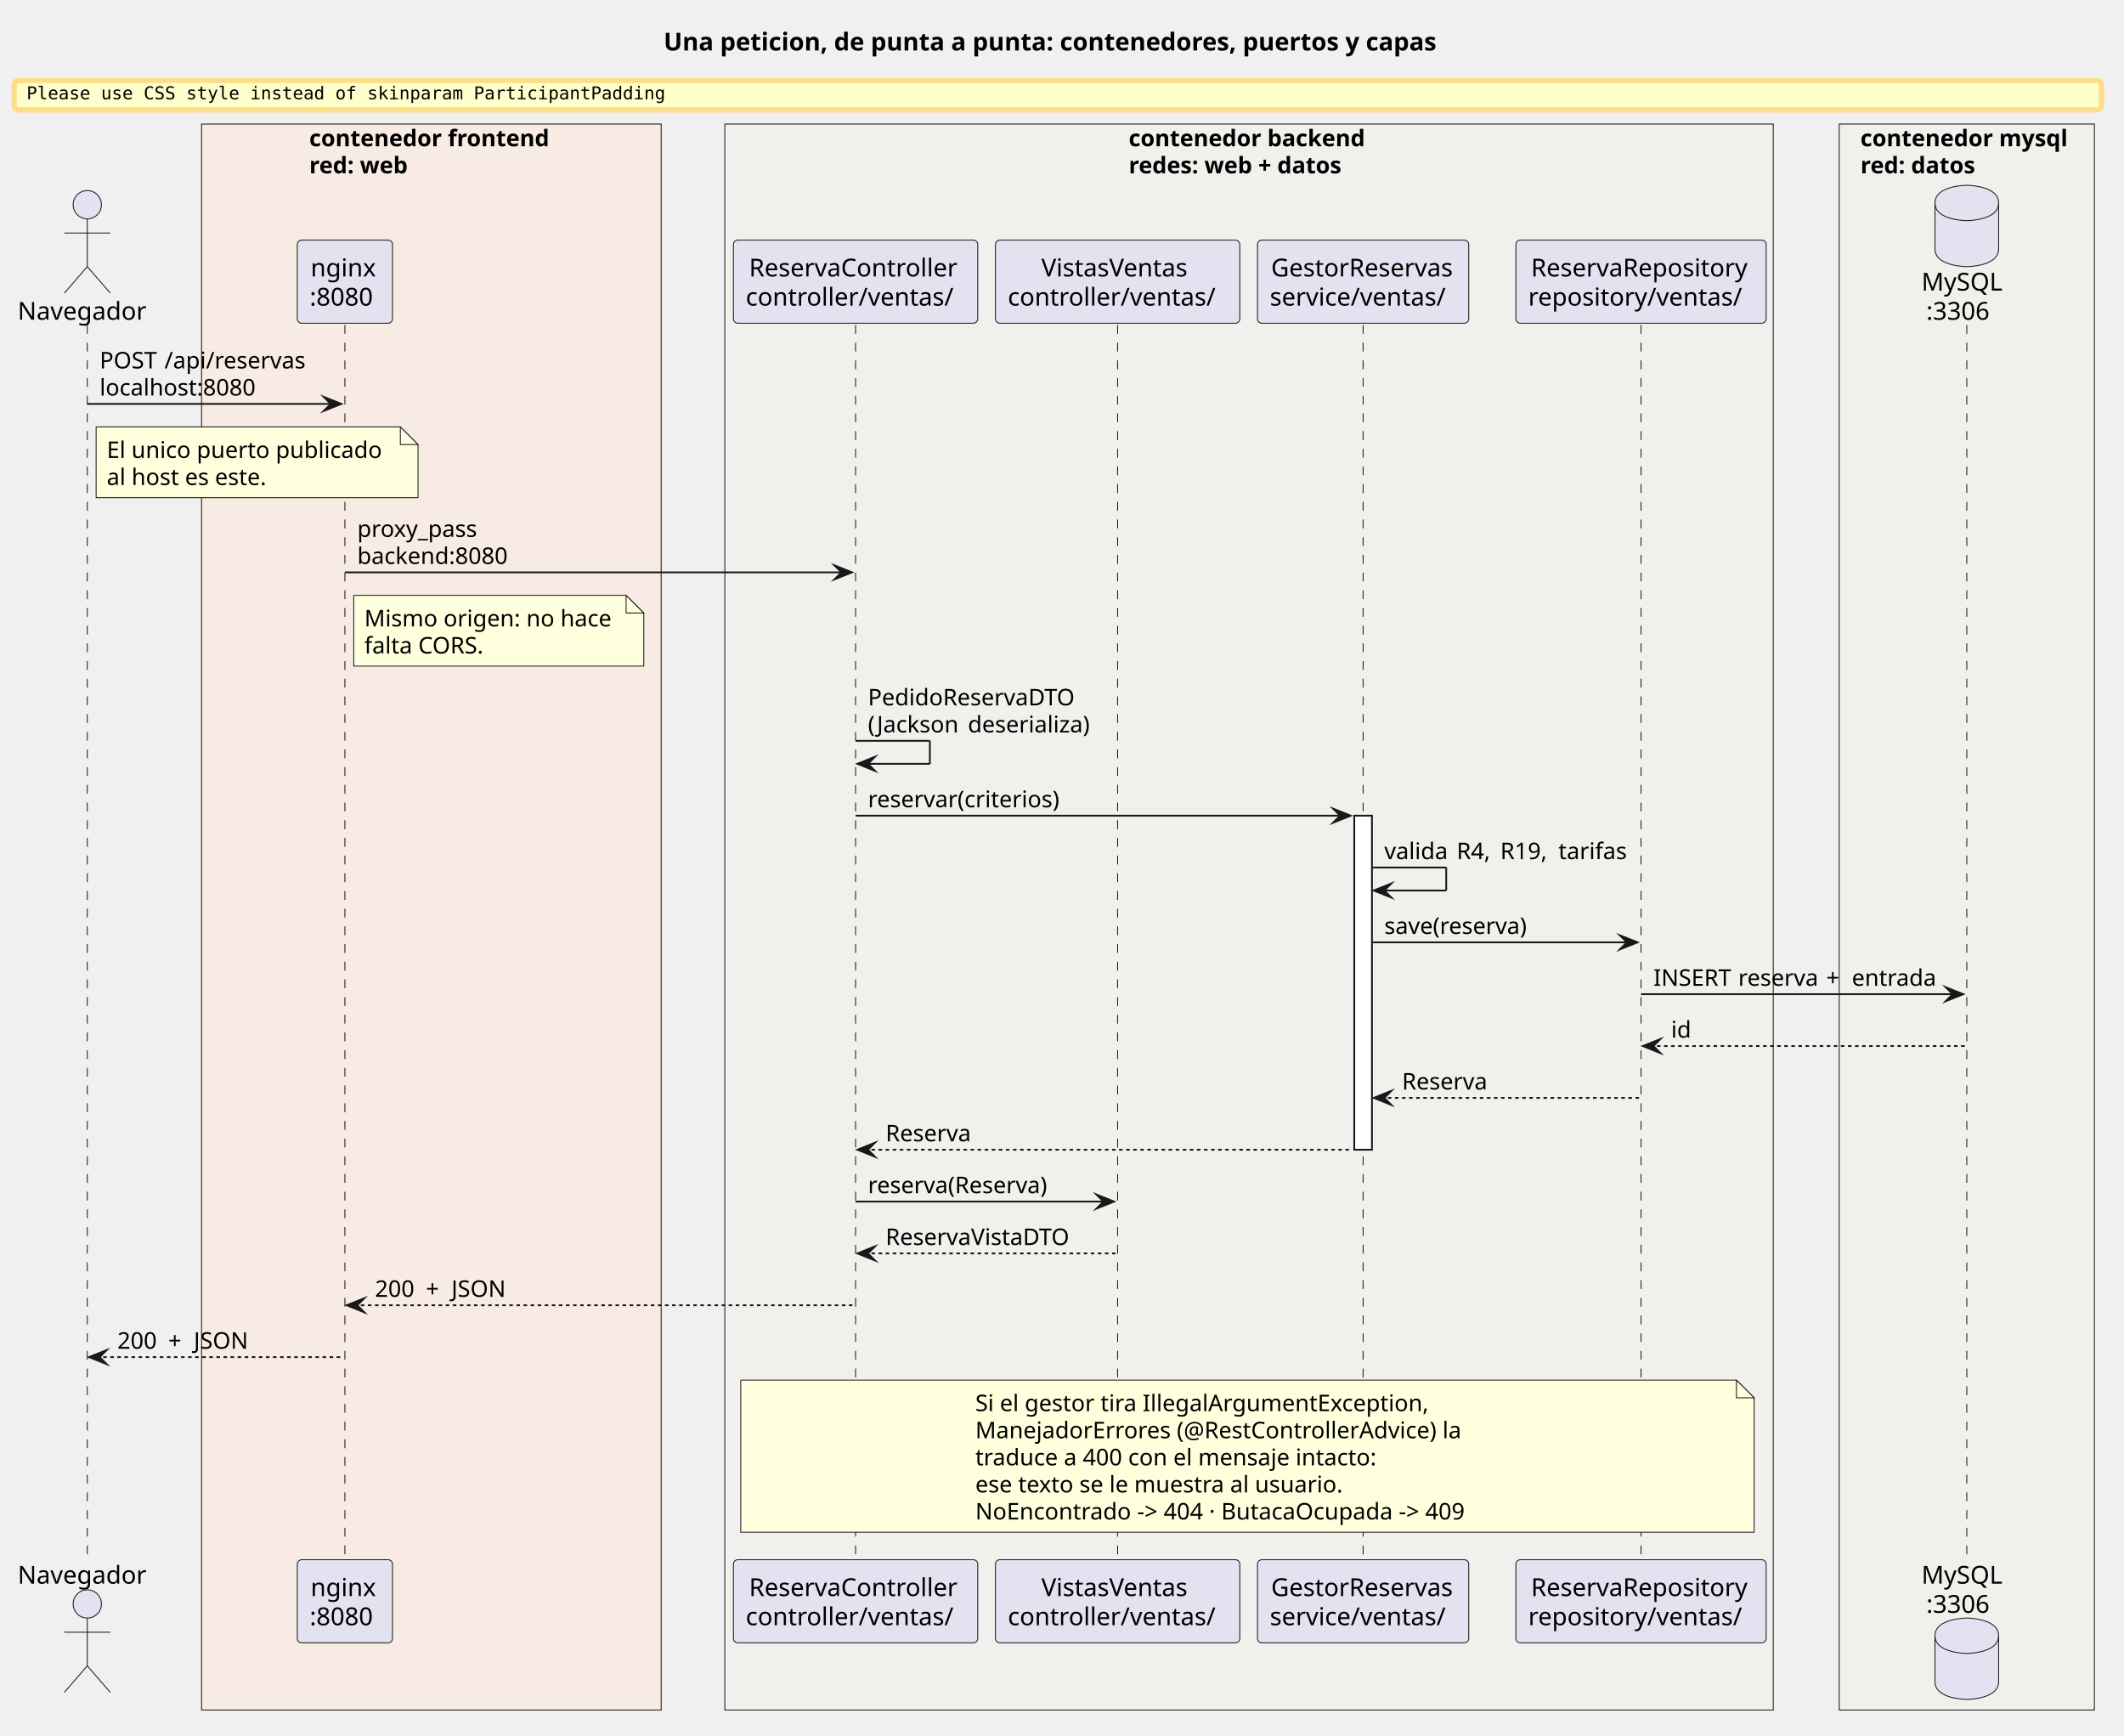
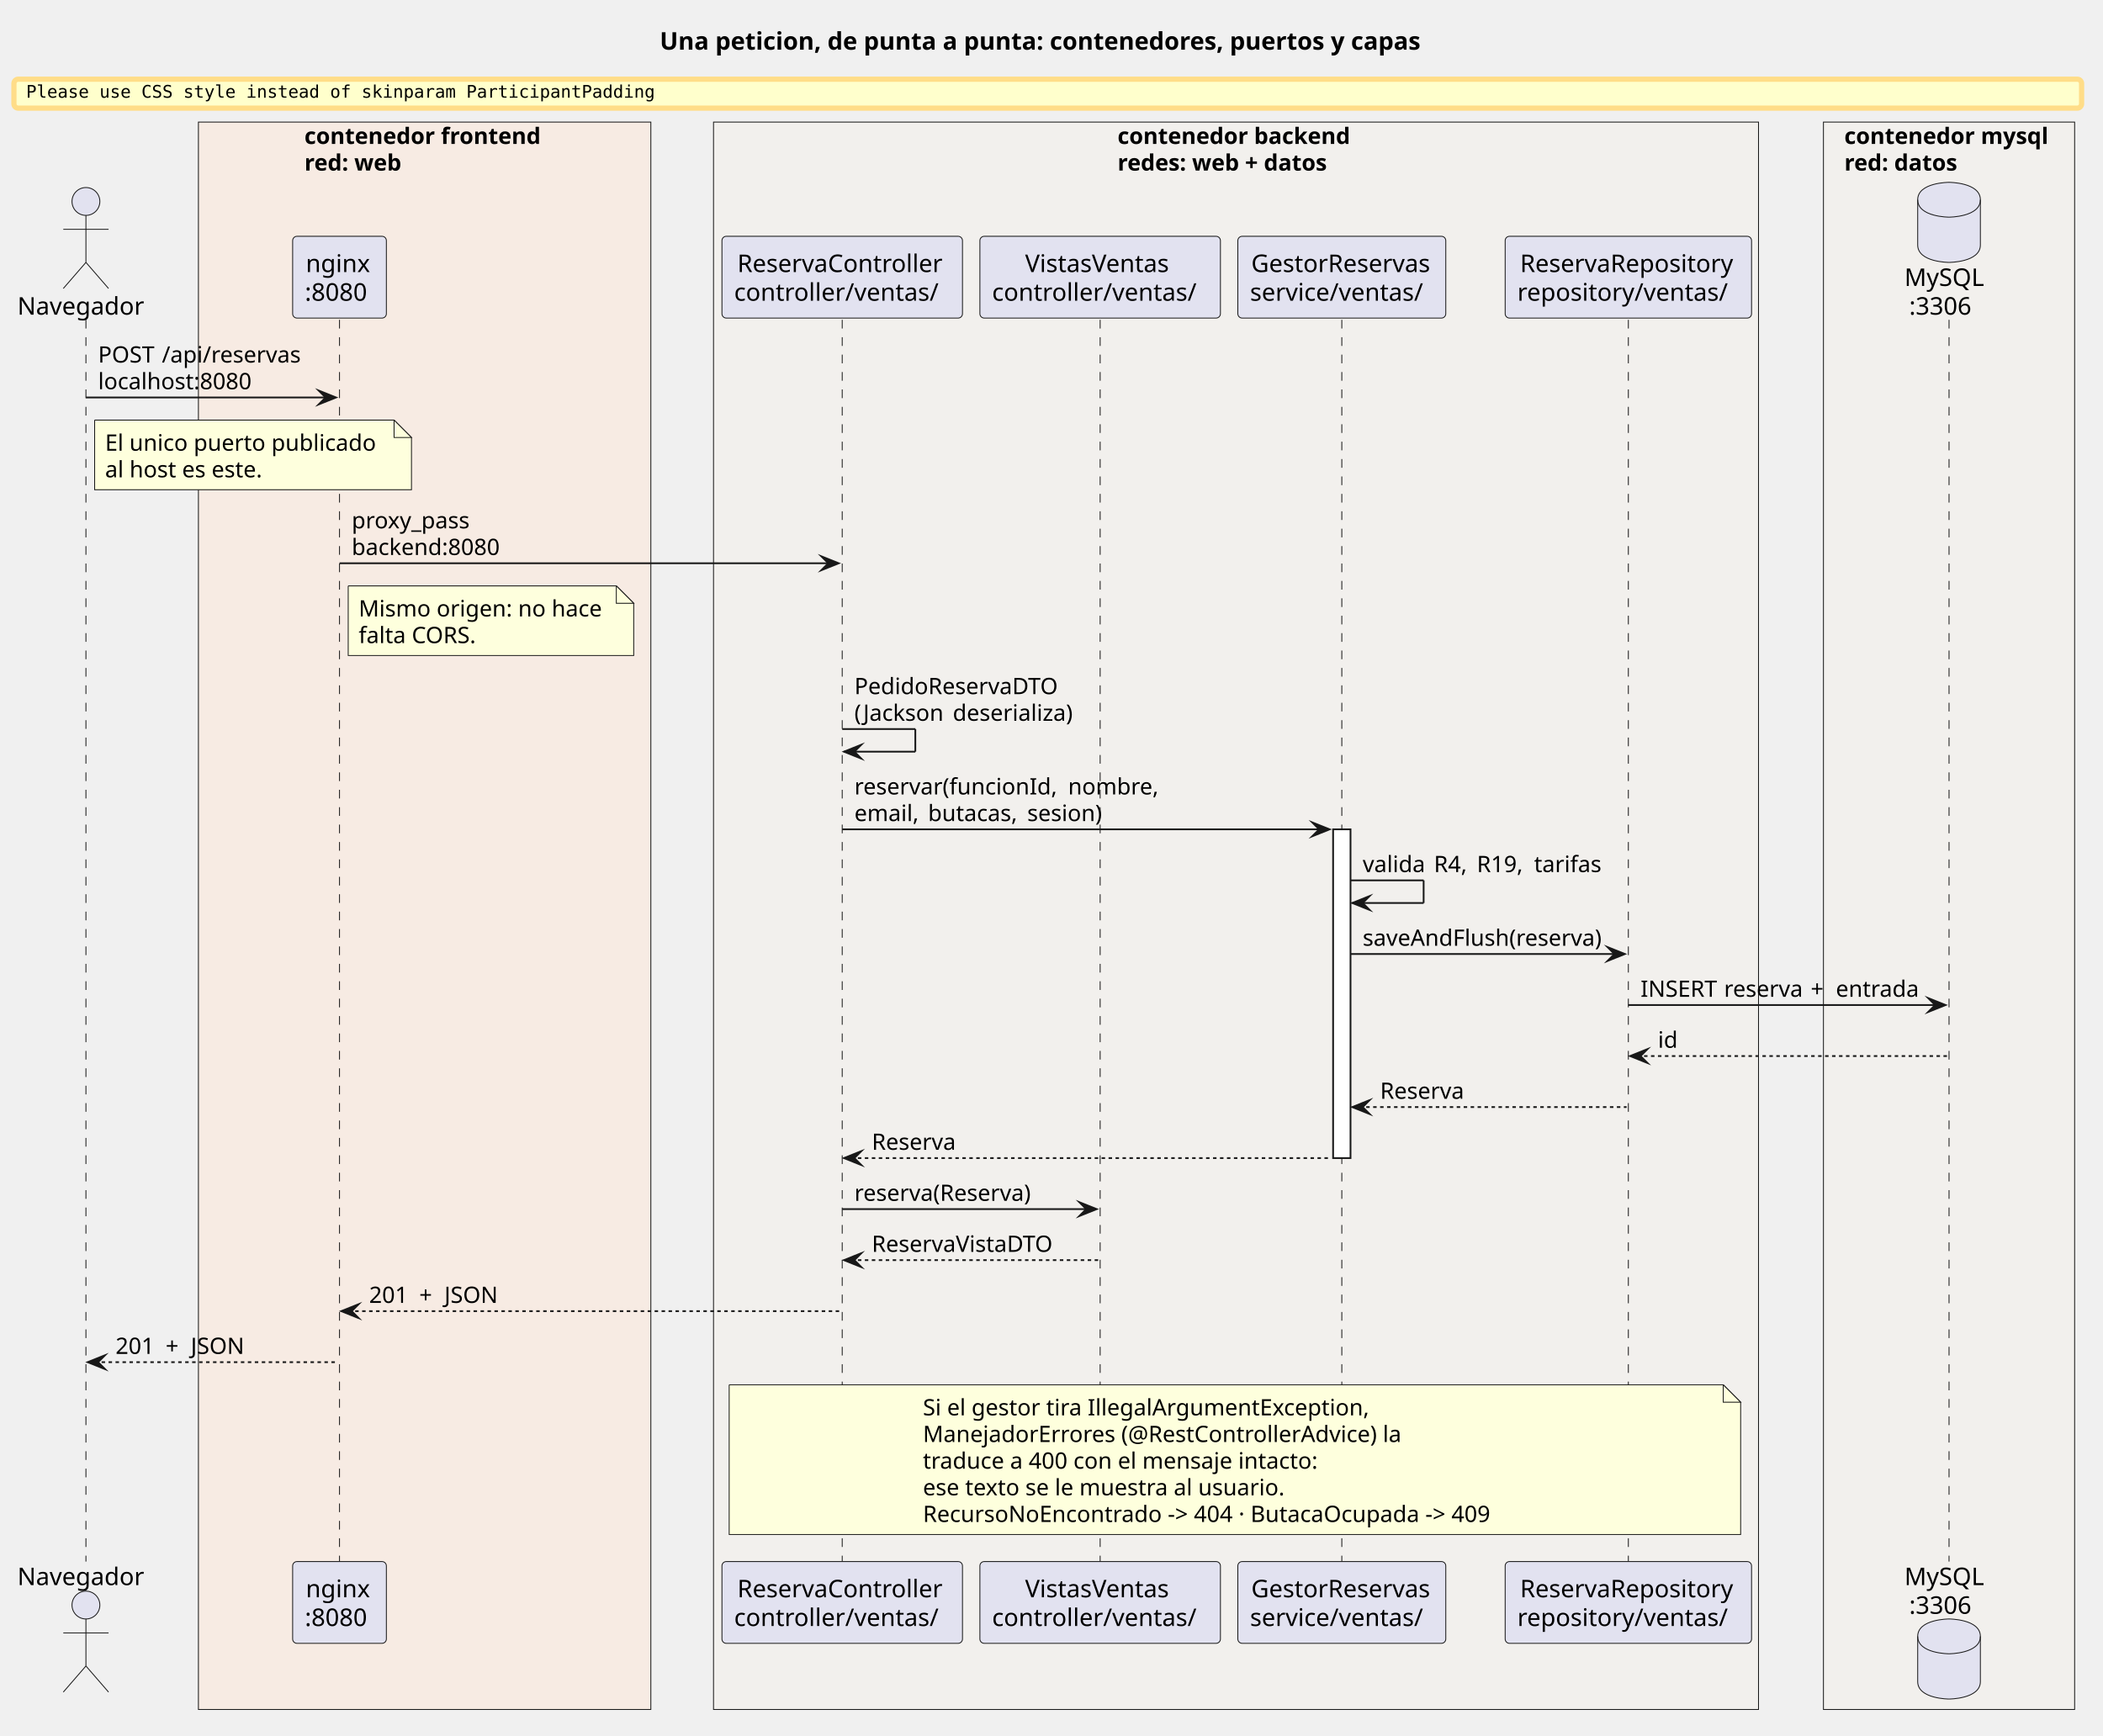
- <svg xmlns="http://www.w3.org/2000/svg" version="1.1" data-diagram-type="SEQUENCE" style="width:1201px;height:981px;background:#FFFFFF;" width="1201px" height="981px" viewBox="0 0 1201 981" zoomAndPan="magnify" preserveAspectRatio="none" contentStyleType="text/css">
+ <svg xmlns="http://www.w3.org/2000/svg" version="1.1" data-diagram-type="SEQUENCE" style="width:1208px;height:997px;background:#FFFFFF;" width="1208px" height="997px" viewBox="0 0 1208 997" zoomAndPan="magnify" preserveAspectRatio="none" contentStyleType="text/css">
  <defs />
  <g font-family="sans-serif" lengthAdjust="spacing">
    <g class="title" data-source-line="1">
-       <text x="375.265" y="28.535" fill="#000" font-size="14" textLength="448.731" font-weight="700">Una peticion, de punta a punta: contenedores, puertos y capas</text>
+       <text x="378.987" y="28.535" fill="#000" font-size="14" textLength="448.731" font-weight="700">Una peticion, de punta a punta: contenedores, puertos y capas</text>
    </g>
-     <rect x="8" y="45.488" width="1180.261" height="16.641" fill="#FFC" style="stroke:#FD8;stroke-width:3;" rx="2.5" ry="2.5" />
+     <rect x="8" y="45.488" width="1187.705" height="16.641" fill="#FFC" style="stroke:#FD8;stroke-width:3;" rx="2.5" ry="2.5" />
    <text x="15" y="56.129" fill="#000" font-size="10" textLength="361.23" font-family="monospace">Please use CSS style instead of skinparam ParticipantPadding</text>
-     <rect x="113.976" y="70.129" width="259.881" height="896.648" fill="#F7EBE3" style="stroke:#181818;stroke-width:0.5;" />
+     <rect x="113.976" y="70.129" width="259.881" height="911.959" fill="#F7EBE3" style="stroke:#181818;stroke-width:0.5;" />
    <text x="174.873" y="82.697" fill="#000" font-size="13" textLength="138.087" font-weight="700">contenedor frontend</text>
    <text x="174.873" y="98.008" fill="#000" font-size="13" textLength="57.084" font-weight="700">red: web</text>
-     <rect x="409.857" y="70.129" width="592.82" height="896.648" fill="#F2F0ED" style="stroke:#181818;stroke-width:0.5;" />
-     <text x="638.227" y="82.697" fill="#000" font-size="13" textLength="136.081" font-weight="700">contenedor backend</text>
-     <text x="638.227" y="98.008" fill="#000" font-size="13" textLength="128.14" font-weight="700">redes: web + datos</text>
-     <rect x="1039.973" y="70.129" width="144.288" height="896.648" fill="#F2F0ED" style="stroke:#181818;stroke-width:0.5;" />
-     <text x="1051.973" y="82.697" fill="#000" font-size="13" textLength="120.288" font-weight="700">contenedor mysql</text>
-     <text x="1051.973" y="98.008" fill="#000" font-size="13" textLength="66.815" font-weight="700">red: datos</text>
+     <rect x="409.857" y="70.129" width="600.263" height="911.959" fill="#F2F0ED" style="stroke:#181818;stroke-width:0.5;" />
+     <text x="641.949" y="82.697" fill="#000" font-size="13" textLength="136.081" font-weight="700">contenedor backend</text>
+     <text x="641.949" y="98.008" fill="#000" font-size="13" textLength="128.14" font-weight="700">redes: web + datos</text>
+     <rect x="1047.417" y="70.129" width="144.288" height="911.959" fill="#F2F0ED" style="stroke:#181818;stroke-width:0.5;" />
+     <text x="1059.417" y="82.697" fill="#000" font-size="13" textLength="120.288" font-weight="700">contenedor mysql</text>
+     <text x="1059.417" y="98.008" fill="#000" font-size="13" textLength="66.815" font-weight="700">red: datos</text>
    <g>
-       <rect x="45.86" y="183.727" width="8" height="698.074" fill="#000" fill-opacity="0" />
-       <line x1="49.36" y1="183.727" x2="49.36" y2="881.801" style="stroke:#181818;stroke-width:0.5;stroke-dasharray:5,5;" />
+       <rect x="45.86" y="183.727" width="8" height="713.385" fill="#000" fill-opacity="0" />
+       <line x1="49.36" y1="183.727" x2="49.36" y2="897.111" style="stroke:#181818;stroke-width:0.5;stroke-dasharray:5,5;" />
    </g>
    <g>
-       <rect x="191.52" y="183.727" width="8" height="698.074" fill="#000" fill-opacity="0" />
-       <line x1="195.02" y1="183.727" x2="195.02" y2="881.801" style="stroke:#181818;stroke-width:0.5;stroke-dasharray:5,5;" />
+       <rect x="191.52" y="183.727" width="8" height="713.385" fill="#000" fill-opacity="0" />
+       <line x1="195.02" y1="183.727" x2="195.02" y2="897.111" style="stroke:#181818;stroke-width:0.5;stroke-dasharray:5,5;" />
    </g>
    <g>
-       <rect x="480.281" y="183.727" width="8" height="698.074" fill="#000" fill-opacity="0" />
-       <line x1="483.781" y1="183.727" x2="483.781" y2="881.801" style="stroke:#181818;stroke-width:0.5;stroke-dasharray:5,5;" />
+       <rect x="480.281" y="183.727" width="8" height="713.385" fill="#000" fill-opacity="0" />
+       <line x1="483.781" y1="183.727" x2="483.781" y2="897.111" style="stroke:#181818;stroke-width:0.5;stroke-dasharray:5,5;" />
    </g>
    <g>
-       <rect x="628.448" y="183.727" width="8" height="698.074" fill="#000" fill-opacity="0" />
-       <line x1="631.948" y1="183.727" x2="631.948" y2="881.801" style="stroke:#181818;stroke-width:0.5;stroke-dasharray:5,5;" />
+       <rect x="628.448" y="183.727" width="8" height="713.385" fill="#000" fill-opacity="0" />
+       <line x1="631.948" y1="183.727" x2="631.948" y2="897.111" style="stroke:#181818;stroke-width:0.5;stroke-dasharray:5,5;" />
    </g>
    <g>
-       <rect x="767.258" y="183.727" width="8" height="698.074" fill="#000" fill-opacity="0" />
-       <line x1="770.758" y1="183.727" x2="770.758" y2="881.801" style="stroke:#181818;stroke-width:0.5;stroke-dasharray:5,5;" />
+       <rect x="767.258" y="183.727" width="8" height="713.385" fill="#000" fill-opacity="0" />
+       <line x1="770.758" y1="183.727" x2="770.758" y2="897.111" style="stroke:#181818;stroke-width:0.5;stroke-dasharray:5,5;" />
    </g>
    <g>
-       <rect x="765.758" y="461.143" width="10" height="188.863" fill="#FFF" style="stroke:#181818;stroke-width:1;" />
+       <rect x="765.758" y="476.453" width="10" height="188.863" fill="#FFF" style="stroke:#181818;stroke-width:1;" />
    </g>
    <g>
-       <rect x="924.415" y="183.727" width="8" height="698.074" fill="#000" fill-opacity="0" />
-       <line x1="927.915" y1="183.727" x2="927.915" y2="881.801" style="stroke:#181818;stroke-width:0.5;stroke-dasharray:5,5;" />
+       <rect x="931.859" y="183.727" width="8" height="713.385" fill="#000" fill-opacity="0" />
+       <line x1="935.359" y1="183.727" x2="935.359" y2="897.111" style="stroke:#181818;stroke-width:0.5;stroke-dasharray:5,5;" />
    </g>
    <g>
-       <rect x="1108.617" y="183.727" width="8" height="698.074" fill="#000" fill-opacity="0" />
-       <line x1="1112.117" y1="183.727" x2="1112.117" y2="881.801" style="stroke:#181818;stroke-width:0.5;stroke-dasharray:5,5;" />
+       <rect x="1116.061" y="183.727" width="8" height="713.385" fill="#000" fill-opacity="0" />
+       <line x1="1119.561" y1="183.727" x2="1119.561" y2="897.111" style="stroke:#181818;stroke-width:0.5;stroke-dasharray:5,5;" />
    </g>
    <text x="10" y="180.773" fill="#000" font-size="14" textLength="72.721">Navegador</text>
    <ellipse cx="49.36" cy="115.738" rx="8" ry="8" fill="#E2E2F0" style="stroke:#181818;stroke-width:0.5;" />
    <path d="M49.36,123.738 L49.36,150.738 M36.36,131.738 L62.36,131.738 M49.36,150.738 L36.36,165.738 M49.36,150.738 L62.36,165.738" style="stroke:#181818;stroke-width:0.5;" fill="none" />
    <rect x="168.1" y="135.75" width="53.84" height="46.977" fill="#E2E2F0" style="stroke:#181818;stroke-width:0.5;" rx="2.5" ry="2.5" />
    <text x="175.65" y="156.285" fill="#000" font-size="14" textLength="38.739">nginx</text>
    <text x="175.1" y="172.773" fill="#000" font-size="14" textLength="39.84">:8080</text>
    <rect x="414.697" y="135.75" width="138.168" height="46.977" fill="#E2E2F0" style="stroke:#181818;stroke-width:0.5;" rx="2.5" ry="2.5" />
    <text x="423.552" y="156.285" fill="#000" font-size="14" textLength="120.456">ReservaController</text>
    <text x="421.697" y="172.773" fill="#000" font-size="14" textLength="124.168">controller/ventas/</text>
    <rect x="562.865" y="135.75" width="138.168" height="46.977" fill="#E2E2F0" style="stroke:#181818;stroke-width:0.5;" rx="2.5" ry="2.5" />
    <text x="588.855" y="156.285" fill="#000" font-size="14" textLength="86.188">VistasVentas</text>
    <text x="569.865" y="172.773" fill="#000" font-size="14" textLength="124.168">controller/ventas/</text>
    <rect x="711.032" y="135.75" width="119.451" height="46.977" fill="#E2E2F0" style="stroke:#181818;stroke-width:0.5;" rx="2.5" ry="2.5" />
    <text x="718.733" y="156.285" fill="#000" font-size="14" textLength="104.05">GestorReservas</text>
    <text x="718.032" y="172.773" fill="#000" font-size="14" textLength="105.451">service/ventas/</text>
-     <rect x="857.153" y="135.75" width="141.524" height="46.977" fill="#E2E2F0" style="stroke:#181818;stroke-width:0.5;" rx="2.5" ry="2.5" />
-     <text x="865.704" y="156.285" fill="#000" font-size="14" textLength="124.421">ReservaRepository</text>
-     <text x="864.153" y="172.773" fill="#000" font-size="14" textLength="127.524">repository/ventas/</text>
-     <text x="1086.49" y="164.285" fill="#000" font-size="14" textLength="45.254">MySQL</text>
-     <text x="1089.197" y="180.773" fill="#000" font-size="14" textLength="39.84">:3306</text>
-     <path d="M1094.117,114.75 C1094.117,104.75 1112.117,104.75 1112.117,104.75 C1112.117,104.75 1130.117,104.75 1130.117,114.75 L1130.117,140.75 C1130.117,150.75 1112.117,150.75 1112.117,150.75 C1112.117,150.75 1094.117,150.75 1094.117,140.75 L1094.117,114.75" style="stroke:#181818;stroke-width:0.5;" fill="#E2E2F0" />
-     <path d="M1094.117,114.75 C1094.117,124.75 1112.117,124.75 1112.117,124.75 C1112.117,124.75 1130.117,124.75 1130.117,114.75" style="stroke:#181818;stroke-width:0.5;" fill="none" />
-     <text x="10" y="895.336" fill="#000" font-size="14" textLength="72.721">Navegador</text>
-     <ellipse cx="49.36" cy="906.789" rx="8" ry="8" fill="#E2E2F0" style="stroke:#181818;stroke-width:0.5;" />
-     <path d="M49.36,914.789 L49.36,941.789 M36.36,922.789 L62.36,922.789 M49.36,941.789 L36.36,956.789 M49.36,941.789 L62.36,956.789" style="stroke:#181818;stroke-width:0.5;" fill="none" />
-     <rect x="168.1" y="881.801" width="53.84" height="46.977" fill="#E2E2F0" style="stroke:#181818;stroke-width:0.5;" rx="2.5" ry="2.5" />
-     <text x="175.65" y="902.336" fill="#000" font-size="14" textLength="38.739">nginx</text>
-     <text x="175.1" y="918.824" fill="#000" font-size="14" textLength="39.84">:8080</text>
-     <rect x="414.697" y="881.801" width="138.168" height="46.977" fill="#E2E2F0" style="stroke:#181818;stroke-width:0.5;" rx="2.5" ry="2.5" />
-     <text x="423.552" y="902.336" fill="#000" font-size="14" textLength="120.456">ReservaController</text>
-     <text x="421.697" y="918.824" fill="#000" font-size="14" textLength="124.168">controller/ventas/</text>
-     <rect x="562.865" y="881.801" width="138.168" height="46.977" fill="#E2E2F0" style="stroke:#181818;stroke-width:0.5;" rx="2.5" ry="2.5" />
-     <text x="588.855" y="902.336" fill="#000" font-size="14" textLength="86.188">VistasVentas</text>
-     <text x="569.865" y="918.824" fill="#000" font-size="14" textLength="124.168">controller/ventas/</text>
-     <rect x="711.032" y="881.801" width="119.451" height="46.977" fill="#E2E2F0" style="stroke:#181818;stroke-width:0.5;" rx="2.5" ry="2.5" />
-     <text x="718.733" y="902.336" fill="#000" font-size="14" textLength="104.05">GestorReservas</text>
-     <text x="718.032" y="918.824" fill="#000" font-size="14" textLength="105.451">service/ventas/</text>
-     <rect x="857.153" y="881.801" width="141.524" height="46.977" fill="#E2E2F0" style="stroke:#181818;stroke-width:0.5;" rx="2.5" ry="2.5" />
-     <text x="865.704" y="902.336" fill="#000" font-size="14" textLength="124.421">ReservaRepository</text>
-     <text x="864.153" y="918.824" fill="#000" font-size="14" textLength="127.524">repository/ventas/</text>
-     <text x="1086.49" y="895.336" fill="#000" font-size="14" textLength="45.254">MySQL</text>
-     <text x="1089.197" y="911.824" fill="#000" font-size="14" textLength="39.84">:3306</text>
-     <path d="M1094.117,924.777 C1094.117,914.777 1112.117,914.777 1112.117,914.777 C1112.117,914.777 1130.117,914.777 1130.117,924.777 L1130.117,950.777 C1130.117,960.777 1112.117,960.777 1112.117,960.777 C1112.117,960.777 1094.117,960.777 1094.117,950.777 L1094.117,924.777" style="stroke:#181818;stroke-width:0.5;" fill="#E2E2F0" />
-     <path d="M1094.117,924.777 C1094.117,934.777 1112.117,934.777 1112.117,934.777 C1112.117,934.777 1130.117,934.777 1130.117,924.777" style="stroke:#181818;stroke-width:0.5;" fill="none" />
+     <rect x="864.596" y="135.75" width="141.524" height="46.977" fill="#E2E2F0" style="stroke:#181818;stroke-width:0.5;" rx="2.5" ry="2.5" />
+     <text x="873.148" y="156.285" fill="#000" font-size="14" textLength="124.421">ReservaRepository</text>
+     <text x="871.596" y="172.773" fill="#000" font-size="14" textLength="127.524">repository/ventas/</text>
+     <text x="1093.934" y="164.285" fill="#000" font-size="14" textLength="45.254">MySQL</text>
+     <text x="1096.641" y="180.773" fill="#000" font-size="14" textLength="39.84">:3306</text>
+     <path d="M1101.561,114.75 C1101.561,104.75 1119.561,104.75 1119.561,104.75 C1119.561,104.75 1137.561,104.75 1137.561,114.75 L1137.561,140.75 C1137.561,150.75 1119.561,150.75 1119.561,150.75 C1119.561,150.75 1101.561,150.75 1101.561,140.75 L1101.561,114.75" style="stroke:#181818;stroke-width:0.5;" fill="#E2E2F0" />
+     <path d="M1101.561,114.75 C1101.561,124.75 1119.561,124.75 1119.561,124.75 C1119.561,124.75 1137.561,124.75 1137.561,114.75" style="stroke:#181818;stroke-width:0.5;" fill="none" />
+     <text x="10" y="910.646" fill="#000" font-size="14" textLength="72.721">Navegador</text>
+     <ellipse cx="49.36" cy="922.1" rx="8" ry="8" fill="#E2E2F0" style="stroke:#181818;stroke-width:0.5;" />
+     <path d="M49.36,930.1 L49.36,957.1 M36.36,938.1 L62.36,938.1 M49.36,957.1 L36.36,972.1 M49.36,957.1 L62.36,972.1" style="stroke:#181818;stroke-width:0.5;" fill="none" />
+     <rect x="168.1" y="897.111" width="53.84" height="46.977" fill="#E2E2F0" style="stroke:#181818;stroke-width:0.5;" rx="2.5" ry="2.5" />
+     <text x="175.65" y="917.646" fill="#000" font-size="14" textLength="38.739">nginx</text>
+     <text x="175.1" y="934.135" fill="#000" font-size="14" textLength="39.84">:8080</text>
+     <rect x="414.697" y="897.111" width="138.168" height="46.977" fill="#E2E2F0" style="stroke:#181818;stroke-width:0.5;" rx="2.5" ry="2.5" />
+     <text x="423.552" y="917.646" fill="#000" font-size="14" textLength="120.456">ReservaController</text>
+     <text x="421.697" y="934.135" fill="#000" font-size="14" textLength="124.168">controller/ventas/</text>
+     <rect x="562.865" y="897.111" width="138.168" height="46.977" fill="#E2E2F0" style="stroke:#181818;stroke-width:0.5;" rx="2.5" ry="2.5" />
+     <text x="588.855" y="917.646" fill="#000" font-size="14" textLength="86.188">VistasVentas</text>
+     <text x="569.865" y="934.135" fill="#000" font-size="14" textLength="124.168">controller/ventas/</text>
+     <rect x="711.032" y="897.111" width="119.451" height="46.977" fill="#E2E2F0" style="stroke:#181818;stroke-width:0.5;" rx="2.5" ry="2.5" />
+     <text x="718.733" y="917.646" fill="#000" font-size="14" textLength="104.05">GestorReservas</text>
+     <text x="718.032" y="934.135" fill="#000" font-size="14" textLength="105.451">service/ventas/</text>
+     <rect x="864.596" y="897.111" width="141.524" height="46.977" fill="#E2E2F0" style="stroke:#181818;stroke-width:0.5;" rx="2.5" ry="2.5" />
+     <text x="873.148" y="917.646" fill="#000" font-size="14" textLength="124.421">ReservaRepository</text>
+     <text x="871.596" y="934.135" fill="#000" font-size="14" textLength="127.524">repository/ventas/</text>
+     <text x="1093.934" y="910.646" fill="#000" font-size="14" textLength="45.254">MySQL</text>
+     <text x="1096.641" y="927.135" fill="#000" font-size="14" textLength="39.84">:3306</text>
+     <path d="M1101.561,940.088 C1101.561,930.088 1119.561,930.088 1119.561,930.088 C1119.561,930.088 1137.561,930.088 1137.561,940.088 L1137.561,966.088 C1137.561,976.088 1119.561,976.088 1119.561,976.088 C1119.561,976.088 1101.561,976.088 1101.561,966.088 L1101.561,940.088" style="stroke:#181818;stroke-width:0.5;" fill="#E2E2F0" />
+     <path d="M1101.561,940.088 C1101.561,950.088 1119.561,950.088 1119.561,950.088 C1119.561,950.088 1137.561,950.088 1137.561,940.088" style="stroke:#181818;stroke-width:0.5;" fill="none" />
    <polygon points="183.02,224.348,193.02,228.348,183.02,232.348,187.02,228.348" fill="#181818" style="stroke:#181818;stroke-width:1;stroke-linejoin:miter;stroke-miterlimit:10;" />
    <line x1="49.36" y1="228.348" x2="189.02" y2="228.348" style="stroke:#181818;stroke-width:1;" />
    <text x="56.36" y="208.295" fill="#000" font-size="13" textLength="32.506">POST</text>
    <text x="88.867" y="208.295" fill="#000" font-size="13"> </text>
    <text x="92.98" y="208.295" fill="#000" font-size="13" textLength="85.04">/api/reservas</text>
    <text x="56.36" y="223.605" fill="#000" font-size="13" textLength="93.875">localhost:8080</text>
    <path d="M54.36,241.348 L54.36,281.348 L236.36,281.348 L236.36,251.348 L226.36,241.348 L54.36,241.348" style="stroke:#181818;stroke-width:0.5;" fill="#FEFFDD" />
    <path d="M226.36,241.348 L226.36,251.348 L236.36,251.348 L226.36,241.348" style="stroke:#181818;stroke-width:0.5;" fill="#FEFFDD" />
    <text x="60.36" y="258.916" fill="#000" font-size="13" textLength="161.294">El unico puerto publicado</text>
    <text x="60.36" y="274.227" fill="#000" font-size="13" textLength="94.777">al host es este.</text>
    <polygon points="471.781,319.59,481.781,323.59,471.781,327.59,475.781,323.59" fill="#181818" style="stroke:#181818;stroke-width:1;stroke-linejoin:miter;stroke-miterlimit:10;" />
    <line x1="195.02" y1="323.59" x2="477.781" y2="323.59" style="stroke:#181818;stroke-width:1;" />
    <text x="202.02" y="303.537" fill="#000" font-size="13" textLength="71.367">proxy_pass</text>
    <text x="202.02" y="318.848" fill="#000" font-size="13" textLength="90.105">backend:8080</text>
    <path d="M200.02,336.59 L200.02,376.59 L364.02,376.59 L364.02,346.59 L354.02,336.59 L200.02,336.59" style="stroke:#181818;stroke-width:0.5;" fill="#FEFFDD" />
    <path d="M354.02,336.59 L354.02,346.59 L364.02,346.59 L354.02,336.59" style="stroke:#181818;stroke-width:0.5;" fill="#FEFFDD" />
    <text x="206.02" y="354.158" fill="#000" font-size="13" textLength="143.838">Mismo origen: no hace</text>
    <text x="206.02" y="369.469" fill="#000" font-size="13" textLength="70.3">falta CORS.</text>
    <line x1="483.781" y1="418.832" x2="525.781" y2="418.832" style="stroke:#181818;stroke-width:1;" />
    <line x1="525.781" y1="418.832" x2="525.781" y2="431.832" style="stroke:#181818;stroke-width:1;" />
    <line x1="484.781" y1="431.832" x2="525.781" y2="431.832" style="stroke:#181818;stroke-width:1;" />
    <polygon points="494.781,427.832,484.781,431.832,494.781,435.832,490.781,431.832" fill="#181818" style="stroke:#181818;stroke-width:1;stroke-linejoin:miter;stroke-miterlimit:10;" />
    <text x="490.781" y="398.779" fill="#000" font-size="13" textLength="119.152">PedidoReservaDTO</text>
    <text x="490.781" y="414.09" fill="#000" font-size="13" textLength="52.387">(Jackson</text>
    <text x="543.168" y="414.09" fill="#000" font-size="13"> </text>
    <text x="547.281" y="414.09" fill="#000" font-size="13" textLength="71.925">deserializa)</text>
-     <polygon points="753.758,457.143,763.758,461.143,753.758,465.143,757.758,461.143" fill="#181818" style="stroke:#181818;stroke-width:1;stroke-linejoin:miter;stroke-miterlimit:10;" />
-     <line x1="483.781" y1="461.143" x2="759.758" y2="461.143" style="stroke:#181818;stroke-width:1;" />
-     <text x="490.781" y="456.4" fill="#000" font-size="13" textLength="110.963">reservar(criterios)</text>
-     <line x1="775.758" y1="490.453" x2="817.758" y2="490.453" style="stroke:#181818;stroke-width:1;" />
-     <line x1="817.758" y1="490.453" x2="817.758" y2="503.453" style="stroke:#181818;stroke-width:1;" />
-     <line x1="776.758" y1="503.453" x2="817.758" y2="503.453" style="stroke:#181818;stroke-width:1;" />
-     <polygon points="786.758,499.453,776.758,503.453,786.758,507.453,782.758,503.453" fill="#181818" style="stroke:#181818;stroke-width:1;stroke-linejoin:miter;stroke-miterlimit:10;" />
-     <text x="782.758" y="485.711" fill="#000" font-size="13" textLength="36.785">valida</text>
-     <text x="819.543" y="485.711" fill="#000" font-size="13"> </text>
-     <text x="823.656" y="485.711" fill="#000" font-size="13" textLength="20.554">R4,</text>
-     <text x="844.21" y="485.711" fill="#000" font-size="13"> </text>
-     <text x="848.323" y="485.711" fill="#000" font-size="13" textLength="28.774">R19,</text>
-     <text x="877.097" y="485.711" fill="#000" font-size="13"> </text>
-     <text x="881.21" y="485.711" fill="#000" font-size="13" textLength="39.705">tarifas</text>
-     <polygon points="915.915,528.764,925.915,532.764,915.915,536.764,919.915,532.764" fill="#181818" style="stroke:#181818;stroke-width:1;stroke-linejoin:miter;stroke-miterlimit:10;" />
-     <line x1="775.758" y1="532.764" x2="921.915" y2="532.764" style="stroke:#181818;stroke-width:1;" />
-     <text x="782.758" y="528.021" fill="#000" font-size="13" textLength="81.891">save(reserva)</text>
-     <polygon points="1100.117,558.074,1110.117,562.074,1100.117,566.074,1104.117,562.074" fill="#181818" style="stroke:#181818;stroke-width:1;stroke-linejoin:miter;stroke-miterlimit:10;" />
-     <line x1="927.915" y1="562.074" x2="1106.117" y2="562.074" style="stroke:#181818;stroke-width:1;" />
-     <text x="934.915" y="557.332" fill="#000" font-size="13" textLength="43.837">INSERT</text>
-     <text x="978.752" y="557.332" fill="#000" font-size="13"> </text>
-     <text x="982.865" y="557.332" fill="#000" font-size="13" textLength="45.659">reserva</text>
-     <text x="1028.524" y="557.332" fill="#000" font-size="13"> </text>
-     <text x="1032.637" y="557.332" fill="#000" font-size="13">+</text>
-     <text x="1042.971" y="557.332" fill="#000" font-size="13"> </text>
-     <text x="1047.084" y="557.332" fill="#000" font-size="13" textLength="48.033">entrada</text>
-     <polygon points="938.915,587.385,928.915,591.385,938.915,595.385,934.915,591.385" fill="#181818" style="stroke:#181818;stroke-width:1;stroke-linejoin:miter;stroke-miterlimit:10;" />
-     <line x1="932.915" y1="591.385" x2="1111.117" y2="591.385" style="stroke:#181818;stroke-width:1;stroke-dasharray:2,2;" />
-     <text x="944.915" y="586.643" fill="#000" font-size="13" textLength="11.94">id</text>
-     <polygon points="786.758,616.695,776.758,620.695,786.758,624.695,782.758,620.695" fill="#181818" style="stroke:#181818;stroke-width:1;stroke-linejoin:miter;stroke-miterlimit:10;" />
-     <line x1="780.758" y1="620.695" x2="926.915" y2="620.695" style="stroke:#181818;stroke-width:1;stroke-dasharray:2,2;" />
-     <text x="792.758" y="615.953" fill="#000" font-size="13" textLength="48.56">Reserva</text>
-     <polygon points="494.781,646.006,484.781,650.006,494.781,654.006,490.781,650.006" fill="#181818" style="stroke:#181818;stroke-width:1;stroke-linejoin:miter;stroke-miterlimit:10;" />
-     <line x1="488.781" y1="650.006" x2="764.758" y2="650.006" style="stroke:#181818;stroke-width:1;stroke-dasharray:2,2;" />
-     <text x="500.781" y="645.264" fill="#000" font-size="13" textLength="48.56">Reserva</text>
-     <polygon points="619.948,675.316,629.948,679.316,619.948,683.316,623.948,679.316" fill="#181818" style="stroke:#181818;stroke-width:1;stroke-linejoin:miter;stroke-miterlimit:10;" />
-     <line x1="483.781" y1="679.316" x2="625.948" y2="679.316" style="stroke:#181818;stroke-width:1;" />
-     <text x="490.781" y="674.574" fill="#000" font-size="13" textLength="102.673">reserva(Reserva)</text>
-     <polygon points="494.781,704.627,484.781,708.627,494.781,712.627,490.781,708.627" fill="#181818" style="stroke:#181818;stroke-width:1;stroke-linejoin:miter;stroke-miterlimit:10;" />
-     <line x1="488.781" y1="708.627" x2="630.948" y2="708.627" style="stroke:#181818;stroke-width:1;stroke-dasharray:2,2;" />
-     <text x="500.781" y="703.885" fill="#000" font-size="13" textLength="107.542">ReservaVistaDTO</text>
-     <polygon points="206.02,733.938,196.02,737.938,206.02,741.938,202.02,737.938" fill="#181818" style="stroke:#181818;stroke-width:1;stroke-linejoin:miter;stroke-miterlimit:10;" />
-     <line x1="200.02" y1="737.938" x2="482.781" y2="737.938" style="stroke:#181818;stroke-width:1;stroke-dasharray:2,2;" />
-     <text x="212.02" y="733.195" fill="#000" font-size="13" textLength="24.661">200</text>
-     <text x="236.68" y="733.195" fill="#000" font-size="13"> </text>
-     <text x="240.793" y="733.195" fill="#000" font-size="13">+</text>
-     <text x="251.127" y="733.195" fill="#000" font-size="13"> </text>
-     <text x="255.241" y="733.195" fill="#000" font-size="13" textLength="30.748">JSON</text>
-     <polygon points="60.36,763.248,50.36,767.248,60.36,771.248,56.36,767.248" fill="#181818" style="stroke:#181818;stroke-width:1;stroke-linejoin:miter;stroke-miterlimit:10;" />
-     <line x1="54.36" y1="767.248" x2="194.02" y2="767.248" style="stroke:#181818;stroke-width:1;stroke-dasharray:2,2;" />
-     <text x="66.36" y="762.506" fill="#000" font-size="13" textLength="24.661">200</text>
-     <text x="91.021" y="762.506" fill="#000" font-size="13"> </text>
-     <text x="95.134" y="762.506" fill="#000" font-size="13">+</text>
-     <text x="105.468" y="762.506" fill="#000" font-size="13"> </text>
-     <text x="109.582" y="762.506" fill="#000" font-size="13" textLength="30.748">JSON</text>
-     <path d="M418.857,780.248 L418.857,866.248 L991.857,866.248 L991.857,790.248 L981.857,780.248 L418.857,780.248" style="stroke:#181818;stroke-width:0.5;" fill="#FEFFDD" />
-     <path d="M981.857,780.248 L981.857,790.248 L991.857,790.248 L981.857,780.248" style="stroke:#181818;stroke-width:0.5;" fill="#FEFFDD" />
-     <text x="551.476" y="797.816" fill="#000" font-size="13" textLength="265.681">Si el gestor tira IllegalArgumentException,</text>
-     <text x="551.476" y="813.127" fill="#000" font-size="13" textLength="281.728">ManejadorErrores (@RestControllerAdvice) la</text>
-     <text x="551.476" y="828.438" fill="#000" font-size="13" textLength="237.682">traduce a 400 con el mensaje intacto:</text>
-     <text x="551.476" y="843.748" fill="#000" font-size="13" textLength="217.077">ese texto se le muestra al usuario.</text>
-     <text x="551.476" y="859.059" fill="#000" font-size="13" textLength="299.743">NoEncontrado -&gt; 404 · ButacaOcupada -&gt; 409</text>
+     <polygon points="753.758,472.453,763.758,476.453,753.758,480.453,757.758,476.453" fill="#181818" style="stroke:#181818;stroke-width:1;stroke-linejoin:miter;stroke-miterlimit:10;" />
+     <line x1="483.781" y1="476.453" x2="759.758" y2="476.453" style="stroke:#181818;stroke-width:1;" />
+     <text x="490.781" y="456.4" fill="#000" font-size="13" textLength="118.631">reservar(funcionId,</text>
+     <text x="609.412" y="456.4" fill="#000" font-size="13"> </text>
+     <text x="613.525" y="456.4" fill="#000" font-size="13" textLength="53.047">nombre,</text>
+     <text x="490.781" y="471.711" fill="#000" font-size="13" textLength="38.188">email,</text>
+     <text x="528.968" y="471.711" fill="#000" font-size="13"> </text>
+     <text x="533.081" y="471.711" fill="#000" font-size="13" textLength="52.87">butacas,</text>
+     <text x="585.951" y="471.711" fill="#000" font-size="13"> </text>
+     <text x="590.064" y="471.711" fill="#000" font-size="13" textLength="44.535">sesion)</text>
+     <line x1="775.758" y1="505.764" x2="817.758" y2="505.764" style="stroke:#181818;stroke-width:1;" />
+     <line x1="817.758" y1="505.764" x2="817.758" y2="518.764" style="stroke:#181818;stroke-width:1;" />
+     <line x1="776.758" y1="518.764" x2="817.758" y2="518.764" style="stroke:#181818;stroke-width:1;" />
+     <polygon points="786.758,514.764,776.758,518.764,786.758,522.764,782.758,518.764" fill="#181818" style="stroke:#181818;stroke-width:1;stroke-linejoin:miter;stroke-miterlimit:10;" />
+     <text x="782.758" y="501.021" fill="#000" font-size="13" textLength="36.785">valida</text>
+     <text x="819.543" y="501.021" fill="#000" font-size="13"> </text>
+     <text x="823.656" y="501.021" fill="#000" font-size="13" textLength="20.554">R4,</text>
+     <text x="844.21" y="501.021" fill="#000" font-size="13"> </text>
+     <text x="848.323" y="501.021" fill="#000" font-size="13" textLength="28.774">R19,</text>
+     <text x="877.097" y="501.021" fill="#000" font-size="13"> </text>
+     <text x="881.21" y="501.021" fill="#000" font-size="13" textLength="39.705">tarifas</text>
+     <polygon points="923.359,544.074,933.359,548.074,923.359,552.074,927.359,548.074" fill="#181818" style="stroke:#181818;stroke-width:1;stroke-linejoin:miter;stroke-miterlimit:10;" />
+     <line x1="775.758" y1="548.074" x2="929.359" y2="548.074" style="stroke:#181818;stroke-width:1;" />
+     <text x="782.758" y="543.332" fill="#000" font-size="13" textLength="140.601">saveAndFlush(reserva)</text>
+     <polygon points="1107.561,573.385,1117.561,577.385,1107.561,581.385,1111.561,577.385" fill="#181818" style="stroke:#181818;stroke-width:1;stroke-linejoin:miter;stroke-miterlimit:10;" />
+     <line x1="935.359" y1="577.385" x2="1113.561" y2="577.385" style="stroke:#181818;stroke-width:1;" />
+     <text x="942.359" y="572.643" fill="#000" font-size="13" textLength="43.837">INSERT</text>
+     <text x="986.196" y="572.643" fill="#000" font-size="13"> </text>
+     <text x="990.309" y="572.643" fill="#000" font-size="13" textLength="45.659">reserva</text>
+     <text x="1035.968" y="572.643" fill="#000" font-size="13"> </text>
+     <text x="1040.081" y="572.643" fill="#000" font-size="13">+</text>
+     <text x="1050.415" y="572.643" fill="#000" font-size="13"> </text>
+     <text x="1054.528" y="572.643" fill="#000" font-size="13" textLength="48.033">entrada</text>
+     <polygon points="946.359,602.695,936.359,606.695,946.359,610.695,942.359,606.695" fill="#181818" style="stroke:#181818;stroke-width:1;stroke-linejoin:miter;stroke-miterlimit:10;" />
+     <line x1="940.359" y1="606.695" x2="1118.561" y2="606.695" style="stroke:#181818;stroke-width:1;stroke-dasharray:2,2;" />
+     <text x="952.359" y="601.953" fill="#000" font-size="13" textLength="11.94">id</text>
+     <polygon points="786.758,632.006,776.758,636.006,786.758,640.006,782.758,636.006" fill="#181818" style="stroke:#181818;stroke-width:1;stroke-linejoin:miter;stroke-miterlimit:10;" />
+     <line x1="780.758" y1="636.006" x2="934.359" y2="636.006" style="stroke:#181818;stroke-width:1;stroke-dasharray:2,2;" />
+     <text x="792.758" y="631.264" fill="#000" font-size="13" textLength="48.56">Reserva</text>
+     <polygon points="494.781,661.316,484.781,665.316,494.781,669.316,490.781,665.316" fill="#181818" style="stroke:#181818;stroke-width:1;stroke-linejoin:miter;stroke-miterlimit:10;" />
+     <line x1="488.781" y1="665.316" x2="764.758" y2="665.316" style="stroke:#181818;stroke-width:1;stroke-dasharray:2,2;" />
+     <text x="500.781" y="660.574" fill="#000" font-size="13" textLength="48.56">Reserva</text>
+     <polygon points="619.948,690.627,629.948,694.627,619.948,698.627,623.948,694.627" fill="#181818" style="stroke:#181818;stroke-width:1;stroke-linejoin:miter;stroke-miterlimit:10;" />
+     <line x1="483.781" y1="694.627" x2="625.948" y2="694.627" style="stroke:#181818;stroke-width:1;" />
+     <text x="490.781" y="689.885" fill="#000" font-size="13" textLength="102.673">reserva(Reserva)</text>
+     <polygon points="494.781,719.938,484.781,723.938,494.781,727.938,490.781,723.938" fill="#181818" style="stroke:#181818;stroke-width:1;stroke-linejoin:miter;stroke-miterlimit:10;" />
+     <line x1="488.781" y1="723.938" x2="630.948" y2="723.938" style="stroke:#181818;stroke-width:1;stroke-dasharray:2,2;" />
+     <text x="500.781" y="719.195" fill="#000" font-size="13" textLength="107.542">ReservaVistaDTO</text>
+     <polygon points="206.02,749.248,196.02,753.248,206.02,757.248,202.02,753.248" fill="#181818" style="stroke:#181818;stroke-width:1;stroke-linejoin:miter;stroke-miterlimit:10;" />
+     <line x1="200.02" y1="753.248" x2="482.781" y2="753.248" style="stroke:#181818;stroke-width:1;stroke-dasharray:2,2;" />
+     <text x="212.02" y="748.506" fill="#000" font-size="13" textLength="24.661">201</text>
+     <text x="236.68" y="748.506" fill="#000" font-size="13"> </text>
+     <text x="240.793" y="748.506" fill="#000" font-size="13">+</text>
+     <text x="251.127" y="748.506" fill="#000" font-size="13"> </text>
+     <text x="255.241" y="748.506" fill="#000" font-size="13" textLength="30.748">JSON</text>
+     <polygon points="60.36,778.559,50.36,782.559,60.36,786.559,56.36,782.559" fill="#181818" style="stroke:#181818;stroke-width:1;stroke-linejoin:miter;stroke-miterlimit:10;" />
+     <line x1="54.36" y1="782.559" x2="194.02" y2="782.559" style="stroke:#181818;stroke-width:1;stroke-dasharray:2,2;" />
+     <text x="66.36" y="777.816" fill="#000" font-size="13" textLength="24.661">201</text>
+     <text x="91.021" y="777.816" fill="#000" font-size="13"> </text>
+     <text x="95.134" y="777.816" fill="#000" font-size="13">+</text>
+     <text x="105.468" y="777.816" fill="#000" font-size="13"> </text>
+     <text x="109.582" y="777.816" fill="#000" font-size="13" textLength="30.748">JSON</text>
+     <path d="M418.857,795.559 L418.857,881.559 L999.857,881.559 L999.857,805.559 L989.857,795.559 L418.857,795.559" style="stroke:#181818;stroke-width:0.5;" fill="#FEFFDD" />
+     <path d="M989.857,795.559 L989.857,805.559 L999.857,805.559 L989.857,795.559" style="stroke:#181818;stroke-width:0.5;" fill="#FEFFDD" />
+     <text x="530.138" y="813.127" fill="#000" font-size="13" textLength="265.681">Si el gestor tira IllegalArgumentException,</text>
+     <text x="530.138" y="828.438" fill="#000" font-size="13" textLength="281.728">ManejadorErrores (@RestControllerAdvice) la</text>
+     <text x="530.138" y="843.748" fill="#000" font-size="13" textLength="237.682">traduce a 400 con el mensaje intacto:</text>
+     <text x="530.138" y="859.059" fill="#000" font-size="13" textLength="217.077">ese texto se le muestra al usuario.</text>
+     <text x="530.138" y="874.369" fill="#000" font-size="13" textLength="349.864">RecursoNoEncontrado -&gt; 404 · ButacaOcupada -&gt; 409</text>
  </g>
</svg>
